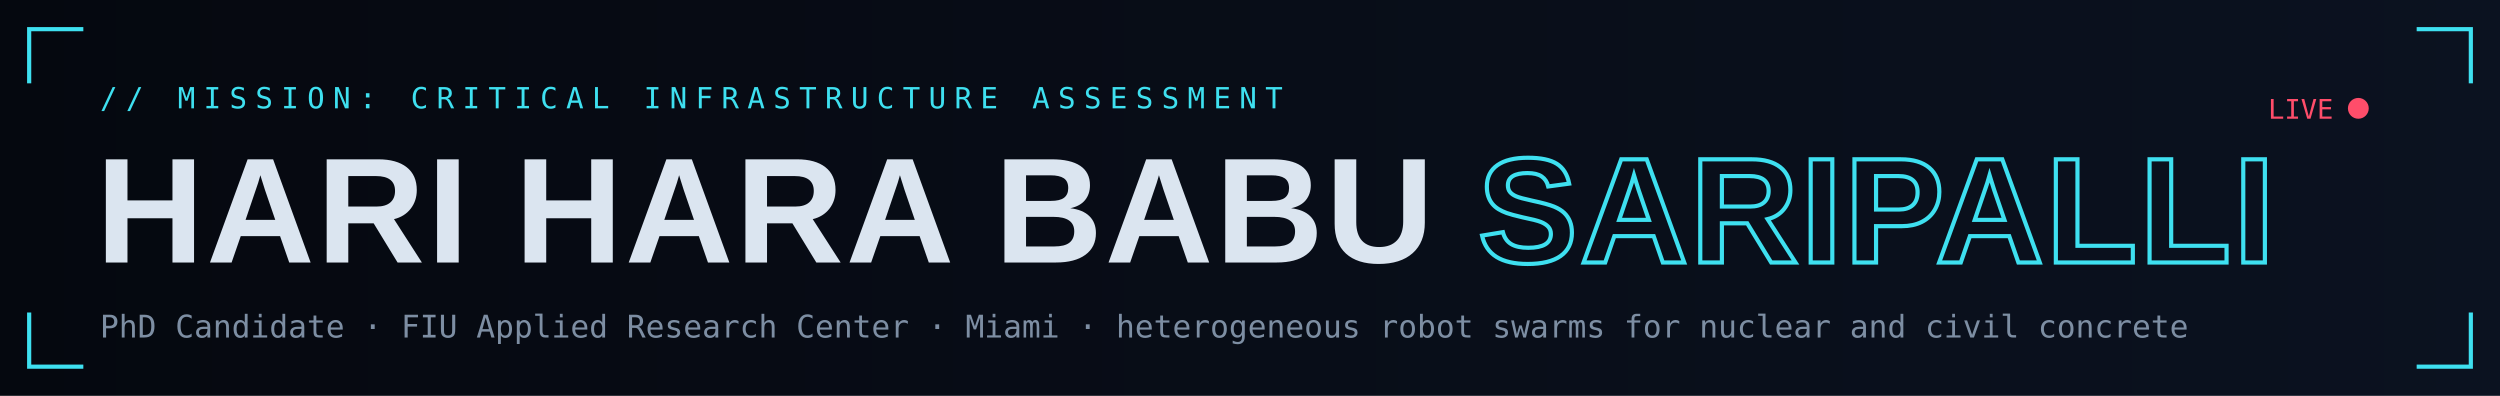
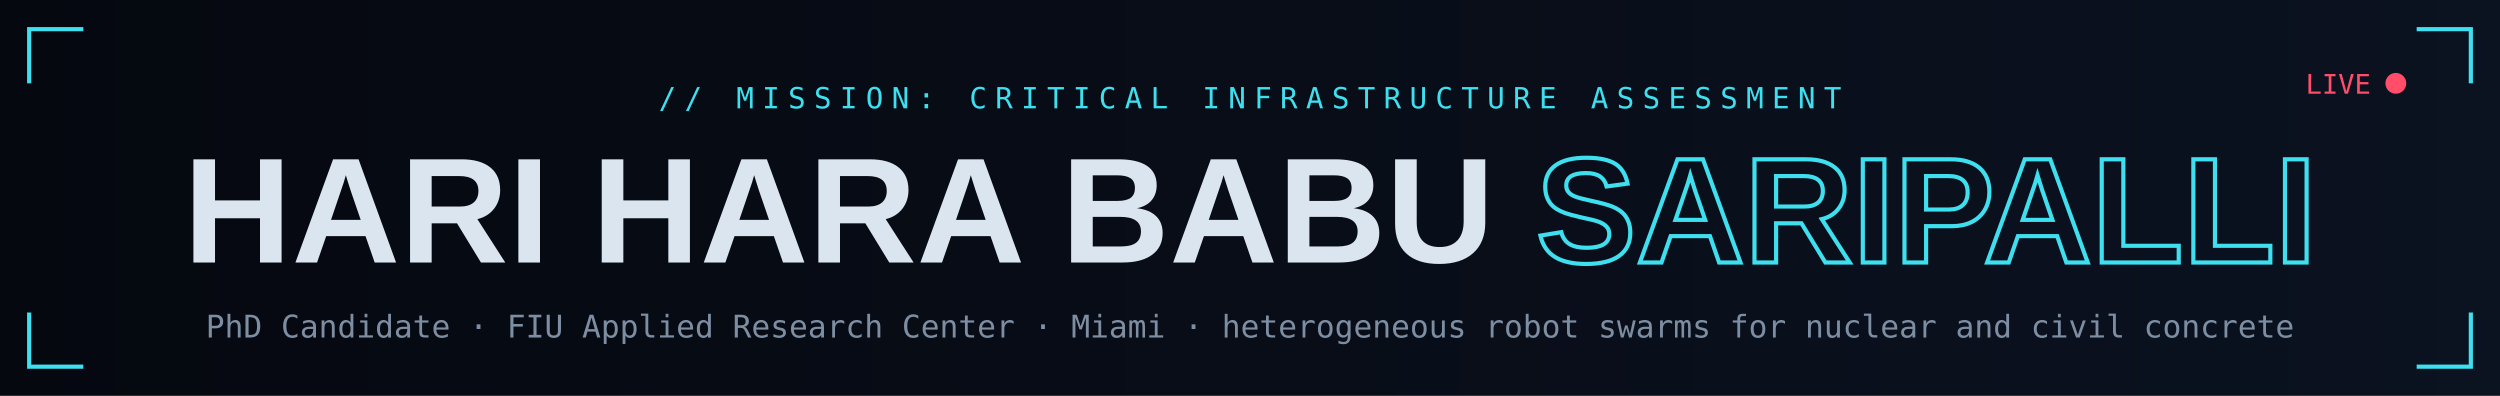
<svg xmlns="http://www.w3.org/2000/svg" viewBox="0 0 1200 190" width="1200" height="190">
  <defs>
    <linearGradient id="bg" x1="0" x2="1">
      <stop offset="0" stop-color="#05080f" />
      <stop offset="1" stop-color="#0b1220" />
    </linearGradient>
    <filter id="glow">
      <feGaussianBlur stdDeviation="5" result="b" />
      <feMerge>
        <feMergeNode in="b" />
        <feMergeNode in="SourceGraphic" />
      </feMerge>
    </filter>
  </defs>
  <rect width="1200" height="190" fill="url(#bg)" />
  <path d="M14 40 V14 H40 M1160 14 H1186 V40 M1186 150 V176 H1160 M40 176 H14 V150" fill="none" stroke="#3ee0f0" stroke-width="2" />
-   <text x="48" y="52" font-family="Consolas,Menlo,monospace" font-size="14" letter-spacing="4" fill="#3ee0f0">// MISSION: CRITICAL INFRASTRUCTURE ASSESSMENT</text>
-   <text x="46" y="126" font-family="'Arial Narrow','Helvetica Neue',Arial,sans-serif" font-weight="900" font-size="72" letter-spacing="1" fill="#dbe5f0">HARI HARA BABU <tspan fill="none" stroke="#3ee0f0" stroke-width="2" filter="url(#glow)">SARIPALLI</tspan>
+   <text x="600" y="52" text-anchor="middle" font-family="Consolas,Menlo,monospace" font-size="14" letter-spacing="4" fill="#3ee0f0">// MISSION: CRITICAL INFRASTRUCTURE ASSESSMENT</text>
+   <text x="600" y="126" text-anchor="middle" textLength="1000" lengthAdjust="spacingAndGlyphs" font-family="'Arial Narrow','Helvetica Neue',Arial,sans-serif" font-weight="900" font-size="72" fill="#dbe5f0">HARI HARA BABU <tspan fill="none" stroke="#3ee0f0" stroke-width="2" filter="url(#glow)">SARIPALLI</tspan>
  </text>
-   <text x="48" y="162" font-family="Consolas,Menlo,monospace" font-size="15" fill="#7d8ea3">PhD Candidate · FIU Applied Research Center · Miami · heterogeneous robot swarms for nuclear and civil concrete</text>
-   <circle cx="1132" cy="52" r="5" fill="#ff4d6a">
+   <text x="600" y="162" text-anchor="middle" font-family="Consolas,Menlo,monospace" font-size="15" fill="#7d8ea3">PhD Candidate · FIU Applied Research Center · Miami · heterogeneous robot swarms for nuclear and civil concrete</text>
+   <circle cx="1150" cy="40" r="5" fill="#ff4d6a">
    <animate attributeName="opacity" values="1;.2;1" dur="1.2s" repeatCount="indefinite" />
  </circle>
-   <text x="1120" y="57" text-anchor="end" font-family="Consolas,Menlo,monospace" font-size="13" fill="#ff4d6a">LIVE</text>
+   <text x="1138" y="45" text-anchor="end" font-family="Consolas,Menlo,monospace" font-size="13" fill="#ff4d6a">LIVE</text>
</svg>
